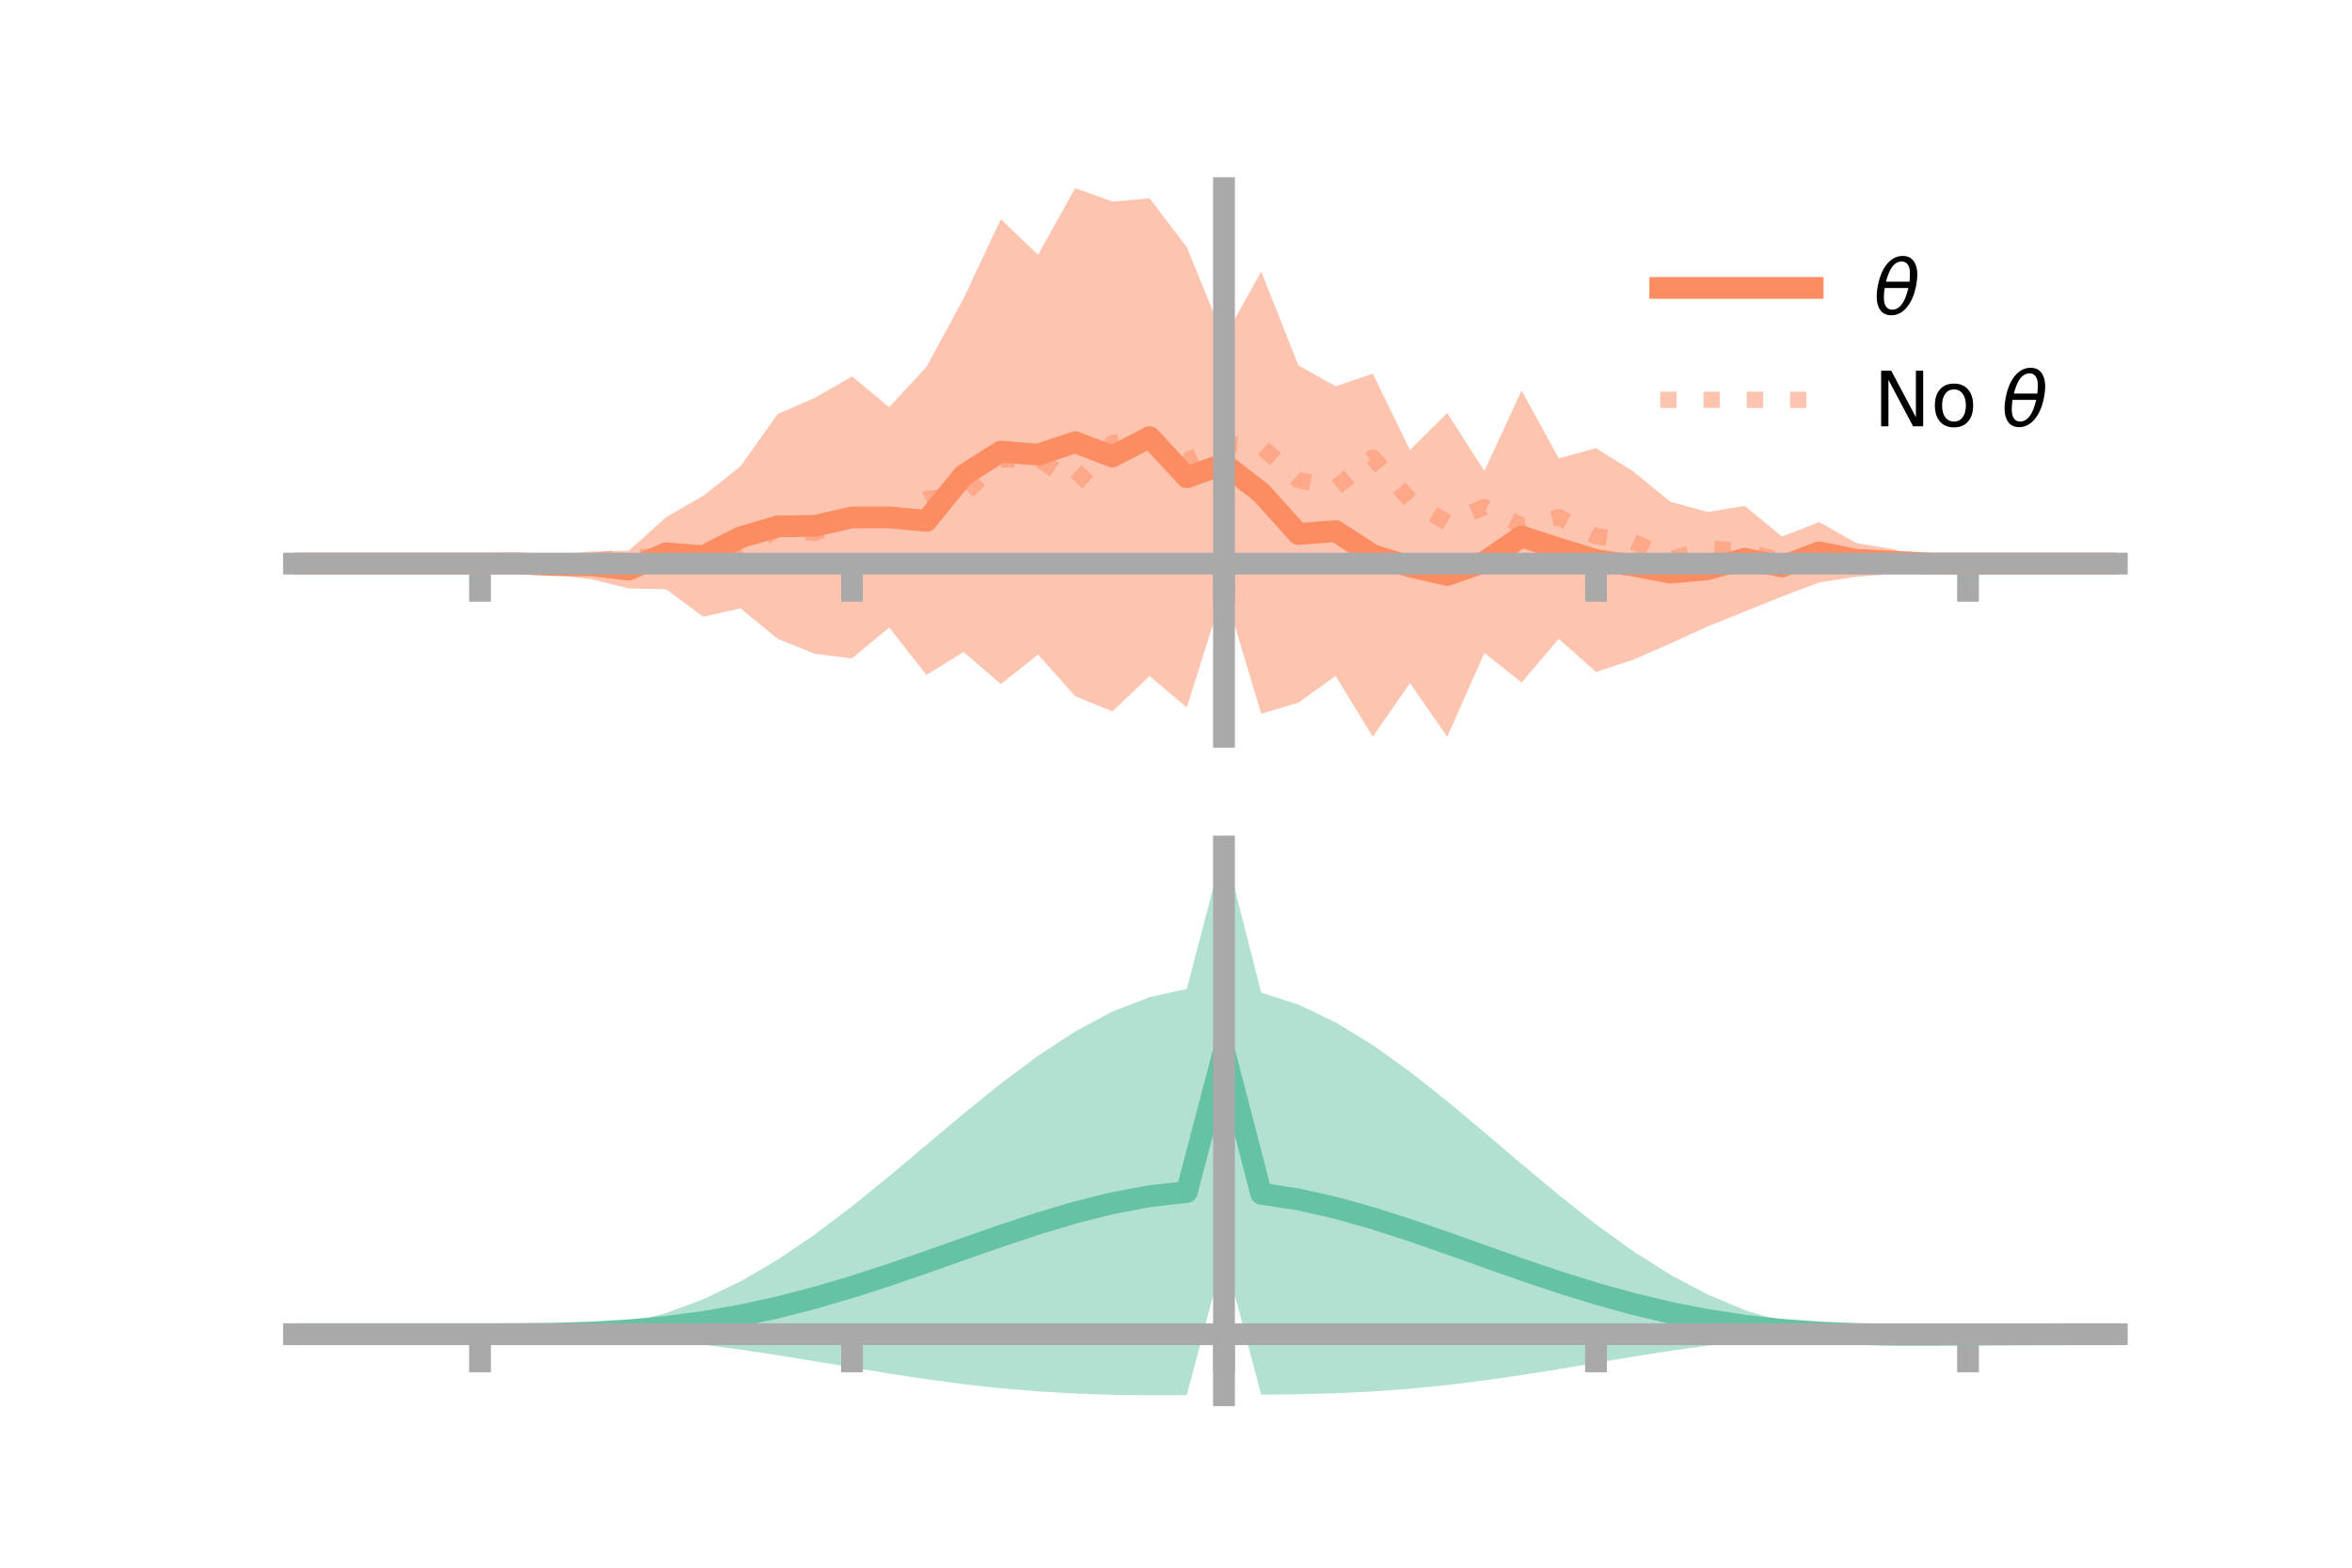
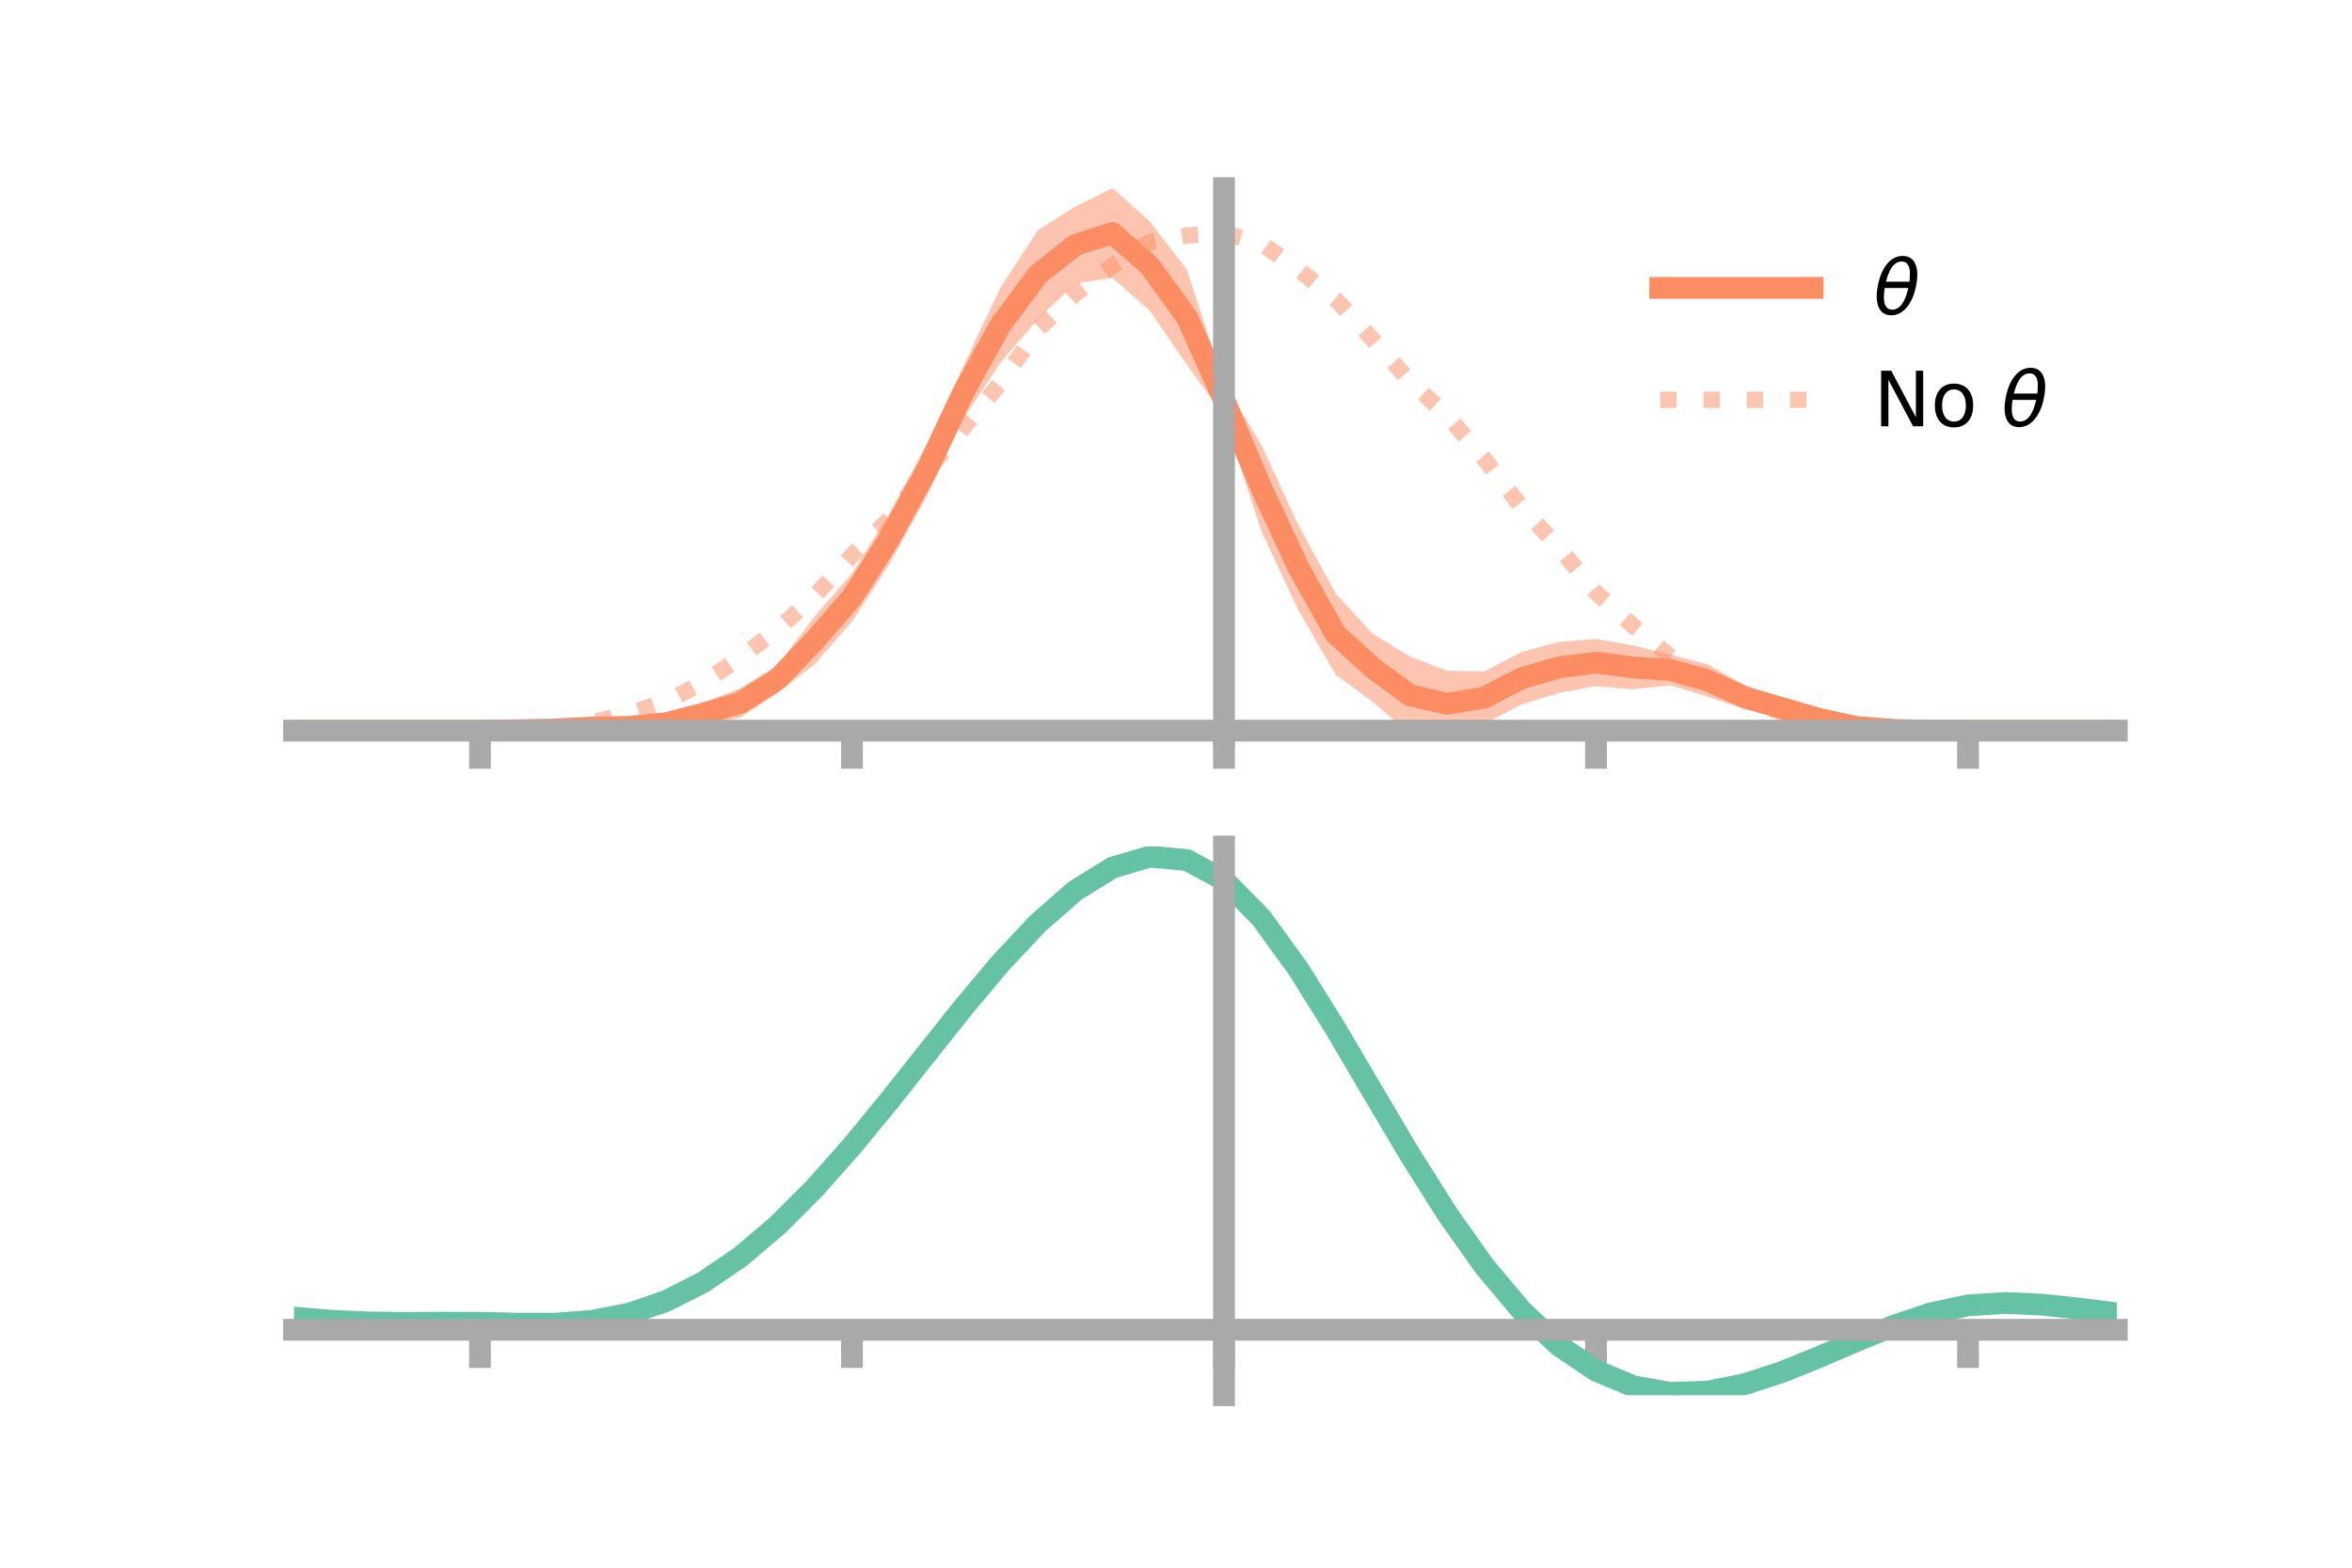
<svg xmlns="http://www.w3.org/2000/svg" xmlns:xlink="http://www.w3.org/1999/xlink" height="144pt" version="1.1" viewBox="0 0 216 144" width="216pt">
  <defs>
    <style type="text/css">*{stroke-linecap:butt;stroke-linejoin:round;}</style>
  </defs>
  <g id="figure_1">
    <g id="patch_1">
      <path d="M 0 144  L 216 144  L 216 0  L 0 0  z " style="fill:none;" />
    </g>
    <g id="axes_1">
      <g id="patch_2">
        <path d="M 27 67.68  L 194.4 67.68  L 194.4 17.28  L 27 17.28  z " style="fill:none;" />
      </g>
      <g id="PolyCollection_1">
-         <path clip-path="url(#p69cd1c4efd)" d="M 27 51.771  L 27 51.771  L 30.416 51.771  L 33.833 51.771  L 37.249 51.771  L 40.665 51.771  L 44.082 51.771  L 47.498 51.639  L 50.914 51.012  L 54.331 50.653  L 57.747 50.587  L 61.163 47.516  L 64.58 45.539  L 67.996 42.849  L 71.412 38.033  L 74.829 36.544  L 78.245 34.574  L 81.661 37.401  L 85.078 33.702  L 88.494 27.408  L 91.91 20.131  L 95.327 23.403  L 98.743 17.28  L 102.159 18.511  L 105.576 18.212  L 108.992 22.704  L 112.408 31.08  L 115.824 24.941  L 119.241 33.562  L 122.657 35.479  L 126.073 34.318  L 129.49 41.341  L 132.906 37.94  L 136.322 43.256  L 139.739 35.868  L 143.155 42.104  L 146.571 41.162  L 149.988 43.303  L 153.404 46.087  L 156.82 47.025  L 160.237 46.472  L 163.653 49.281  L 167.069 47.96  L 170.486 49.881  L 173.902 50.455  L 177.318 51.634  L 180.735 51.771  L 184.151 51.771  L 187.567 51.771  L 190.984 51.771  L 194.4 51.771  L 194.4 51.771  L 194.4 51.771  L 190.984 51.771  L 187.567 51.771  L 184.151 51.771  L 180.735 51.771  L 177.318 51.904  L 173.902 52.723  L 170.486 52.979  L 167.069 53.5  L 163.653 54.794  L 160.237 56.167  L 156.82 57.55  L 153.404 59.106  L 149.988 60.603  L 146.571 61.723  L 143.155 58.685  L 139.739 62.692  L 136.322 59.979  L 132.906 67.68  L 129.49 62.748  L 126.073 67.673  L 122.657 62.092  L 119.241 64.542  L 115.824 65.564  L 112.408 54.156  L 108.992 64.982  L 105.576 62.096  L 102.159 65.356  L 98.743 63.953  L 95.327 60.126  L 91.91 62.833  L 88.494 59.891  L 85.078 61.993  L 81.661 57.645  L 78.245 60.474  L 74.829 60.066  L 71.412 58.67  L 67.996 55.881  L 64.58 56.649  L 61.163 54.122  L 57.747 54.053  L 54.331 53.214  L 50.914 52.799  L 47.498 51.863  L 44.082 51.771  L 40.665 51.771  L 37.249 51.771  L 33.833 51.771  L 30.416 51.771  L 27 51.771  z " style="fill:#fc8d62;fill-opacity:0.5;" />
+         <path clip-path="url(#p0957dc2377)" d="M 27 67.114  L 27 67.114  L 30.416 67.114  L 33.833 67.114  L 37.249 67.114  L 40.665 67.114  L 44.082 67.11  L 47.498 67.013  L 50.914 66.782  L 54.331 66.482  L 57.747 66.274  L 61.163 65.666  L 64.58 64.572  L 67.996 63.204  L 71.412 61.105  L 74.829 56.597  L 78.245 52.658  L 81.661 47.184  L 85.078 40.855  L 88.494 33.577  L 91.91 26.363  L 95.327 21.133  L 98.743 18.983  L 102.159 17.28  L 105.576 20.313  L 108.992 24.76  L 112.408 35.187  L 115.824 40.818  L 119.241 48.222  L 122.657 54.503  L 126.073 58.229  L 129.49 60.308  L 132.906 61.618  L 136.322 61.673  L 139.739 59.894  L 143.155 58.962  L 146.571 58.698  L 149.988 59.288  L 153.404 60.135  L 156.82 61.017  L 160.237 62.944  L 163.653 64.207  L 167.069 65.53  L 170.486 66.404  L 173.902 66.792  L 177.318 67.066  L 180.735 67.113  L 184.151 67.114  L 187.567 67.114  L 190.984 67.114  L 194.4 67.114  L 194.4 67.114  L 194.4 67.114  L 190.984 67.114  L 187.567 67.114  L 184.151 67.114  L 180.735 67.118  L 177.318 67.189  L 173.902 67.285  L 170.486 67.165  L 167.069 66.547  L 163.653 65.888  L 160.237 65.159  L 156.82 63.993  L 153.404 62.95  L 149.988 63.323  L 146.571 63.03  L 143.155 63.651  L 139.739 64.714  L 136.322 66.475  L 132.906 67.68  L 129.49 67.433  L 126.073 64.475  L 122.657 61.971  L 119.241 56.053  L 115.824 48.755  L 112.408 38.241  L 108.992 33.501  L 105.576 28.516  L 102.159 25.527  L 98.743 26.038  L 95.327 29.304  L 91.91 33.273  L 88.494 38.441  L 85.078 45.643  L 81.661 51.838  L 78.245 57.103  L 74.829 61.015  L 71.412 63.669  L 67.996 65.915  L 64.58 66.536  L 61.163 67.208  L 57.747 67.27  L 54.331 67.182  L 50.914 67.232  L 47.498 67.141  L 44.082 67.116  L 40.665 67.114  L 37.249 67.114  L 33.833 67.114  L 30.416 67.114  L 27 67.114  z " style="fill:#fc8d62;fill-opacity:0.5;" />
      </g>
      <g id="matplotlib.axis_1">
        <g id="xtick_1">
          <g id="line2d_1">
            <defs>
-               <path d="M 0 0  L 0 3.5  " id="m406f933c32" style="stroke:#a9a9a9;stroke-width:2;" />
+               <path d="M 0 0  L 0 3.5  " id="m9eb4d82f28" style="stroke:#a9a9a9;stroke-width:2;" />
            </defs>
            <g>
-               <use style="fill:#a9a9a9;stroke:#a9a9a9;stroke-width:2;" x="44.082" xlink:href="#m406f933c32" y="51.771" />
+               <use style="fill:#a9a9a9;stroke:#a9a9a9;stroke-width:2;" x="44.082" xlink:href="#m9eb4d82f28" y="67.114" />
            </g>
          </g>
        </g>
        <g id="xtick_2">
          <g id="line2d_2">
            <g>
-               <use style="fill:#a9a9a9;stroke:#a9a9a9;stroke-width:2;" x="78.245" xlink:href="#m406f933c32" y="51.771" />
+               <use style="fill:#a9a9a9;stroke:#a9a9a9;stroke-width:2;" x="78.245" xlink:href="#m9eb4d82f28" y="67.114" />
            </g>
          </g>
        </g>
        <g id="xtick_3">
          <g id="line2d_3">
            <g>
-               <use style="fill:#a9a9a9;stroke:#a9a9a9;stroke-width:2;" x="112.408" xlink:href="#m406f933c32" y="51.771" />
+               <use style="fill:#a9a9a9;stroke:#a9a9a9;stroke-width:2;" x="112.408" xlink:href="#m9eb4d82f28" y="67.114" />
            </g>
          </g>
        </g>
        <g id="xtick_4">
          <g id="line2d_4">
            <g>
-               <use style="fill:#a9a9a9;stroke:#a9a9a9;stroke-width:2;" x="146.571" xlink:href="#m406f933c32" y="51.771" />
+               <use style="fill:#a9a9a9;stroke:#a9a9a9;stroke-width:2;" x="146.571" xlink:href="#m9eb4d82f28" y="67.114" />
            </g>
          </g>
        </g>
        <g id="xtick_5">
          <g id="line2d_5">
            <g>
-               <use style="fill:#a9a9a9;stroke:#a9a9a9;stroke-width:2;" x="180.735" xlink:href="#m406f933c32" y="51.771" />
+               <use style="fill:#a9a9a9;stroke:#a9a9a9;stroke-width:2;" x="180.735" xlink:href="#m9eb4d82f28" y="67.114" />
            </g>
          </g>
        </g>
      </g>
      <g id="matplotlib.axis_2" />
      <g id="line2d_6">
-         <path clip-path="url(#p69cd1c4efd)" d="M 27 51.771  L 30.416 51.771  L 33.833 51.771  L 37.249 51.771  L 40.665 51.771  L 44.082 51.771  L 47.498 51.751  L 50.914 51.905  L 54.331 51.933  L 57.747 52.32  L 61.163 50.819  L 64.58 51.094  L 67.996 49.365  L 71.412 48.351  L 74.829 48.305  L 78.245 47.524  L 81.661 47.523  L 85.078 47.847  L 88.494 43.649  L 91.91 41.482  L 95.327 41.764  L 98.743 40.617  L 102.159 41.934  L 105.576 40.154  L 108.992 43.843  L 112.408 42.618  L 115.824 45.253  L 119.241 49.052  L 122.657 48.786  L 126.073 50.996  L 129.49 52.045  L 132.906 52.81  L 136.322 51.618  L 139.739 49.28  L 143.155 50.394  L 146.571 51.442  L 149.988 51.953  L 153.404 52.596  L 156.82 52.288  L 160.237 51.32  L 163.653 52.038  L 167.069 50.73  L 170.486 51.43  L 173.902 51.589  L 177.318 51.769  L 180.735 51.771  L 184.151 51.771  L 187.567 51.771  L 190.984 51.771  L 194.4 51.771  " style="fill:none;stroke:#fc8d62;stroke-linecap:square;stroke-width:2;" />
+         <path clip-path="url(#p0957dc2377)" d="M 27 67.114  L 30.416 67.114  L 33.833 67.114  L 37.249 67.114  L 40.665 67.114  L 44.082 67.113  L 47.498 67.077  L 50.914 67.007  L 54.331 66.832  L 57.747 66.772  L 61.163 66.437  L 64.58 65.554  L 67.996 64.559  L 71.412 62.387  L 74.829 58.806  L 78.245 54.881  L 81.661 49.511  L 85.078 43.249  L 88.494 36.009  L 91.91 29.818  L 95.327 25.219  L 98.743 22.511  L 102.159 21.403  L 105.576 24.415  L 108.992 29.131  L 112.408 36.714  L 115.824 44.786  L 119.241 52.137  L 122.657 58.237  L 126.073 61.352  L 129.49 63.87  L 132.906 64.649  L 136.322 64.074  L 139.739 62.304  L 143.155 61.307  L 146.571 60.864  L 149.988 61.306  L 153.404 61.542  L 156.82 62.505  L 160.237 64.051  L 163.653 65.048  L 167.069 66.038  L 170.486 66.784  L 173.902 67.039  L 177.318 67.128  L 180.735 67.116  L 184.151 67.114  L 187.567 67.114  L 190.984 67.114  L 194.4 67.114  " style="fill:none;stroke:#fc8d62;stroke-linecap:square;stroke-width:2;" />
      </g>
      <g id="line2d_7">
-         <path clip-path="url(#p69cd1c4efd)" d="M 27 51.771  L 30.416 51.771  L 33.833 51.771  L 37.249 51.771  L 40.665 51.771  L 44.082 51.771  L 47.498 51.77  L 50.914 51.691  L 54.331 51.57  L 57.747 51.156  L 61.163 51.145  L 64.58 51.304  L 67.996 50.649  L 71.412 48.608  L 74.829 48.963  L 78.245 47.597  L 81.661 47.997  L 85.078 45.843  L 88.494 45.433  L 91.91 42.208  L 95.327 42.117  L 98.743 44.464  L 102.159 40.711  L 105.576 40.154  L 108.992 42.324  L 112.408 40.744  L 115.824 41.014  L 119.241 44.09  L 122.657 44.801  L 126.073 42.03  L 129.49 45.933  L 132.906 47.996  L 136.322 46.572  L 139.739 48.284  L 143.155 47.495  L 146.571 49.258  L 149.988 49.758  L 153.404 51.38  L 156.82 50.378  L 160.237 50.615  L 163.653 51.538  L 167.069 51.838  L 170.486 51.673  L 173.902 51.829  L 177.318 51.772  L 180.735 51.771  L 184.151 51.771  L 187.567 51.771  L 190.984 51.771  L 194.4 51.771  " style="fill:none;stroke:#fc8d62;stroke-dasharray:1.5,2.475;stroke-dashoffset:0;stroke-opacity:0.5;stroke-width:1.5;" />
+         <path clip-path="url(#p0957dc2377)" d="M 27 67.114  L 30.416 67.114  L 33.833 67.114  L 37.249 67.114  L 40.665 67.114  L 44.082 67.114  L 47.498 67.079  L 50.914 66.865  L 54.331 66.363  L 57.747 65.552  L 61.163 64.459  L 64.58 62.702  L 67.996 60.393  L 71.412 57.815  L 74.829 54.72  L 78.245 50.998  L 81.661 47.698  L 85.078 43.312  L 88.494 39.29  L 91.91 35.135  L 95.327 30.247  L 98.743 27.01  L 102.159 24.403  L 105.576 22.233  L 108.992 21.633  L 112.408 21.403  L 115.824 22.353  L 119.241 24.756  L 122.657 27.469  L 126.073 31.183  L 129.49 35.04  L 132.906 38.161  L 136.322 42.167  L 139.739 46.59  L 143.155 50.282  L 146.571 54.439  L 149.988 57.507  L 153.404 60.314  L 156.82 62.627  L 160.237 64.237  L 163.653 65.428  L 167.069 66.404  L 170.486 66.907  L 173.902 67.082  L 177.318 67.113  L 180.735 67.115  L 184.151 67.114  L 187.567 67.114  L 190.984 67.114  L 194.4 67.114  " style="fill:none;stroke:#fc8d62;stroke-dasharray:1.5,2.475;stroke-dashoffset:0;stroke-opacity:0.5;stroke-width:1.5;" />
      </g>
      <g id="patch_3">
        <path d="M 112.408 67.68  L 112.408 17.28  " style="fill:none;stroke:#a9a9a9;stroke-linecap:square;stroke-linejoin:miter;stroke-width:2;" />
      </g>
      <g id="patch_4">
        <path d="M 194.4 67.68  L 194.4 17.28  " style="fill:none;" />
      </g>
      <g id="patch_5">
-         <path d="M 27 51.771  L 194.4 51.771  " style="fill:none;stroke:#a9a9a9;stroke-linecap:square;stroke-linejoin:miter;stroke-width:2;" />
+         <path d="M 27 67.114  L 194.4 67.114  " style="fill:none;stroke:#a9a9a9;stroke-linecap:square;stroke-linejoin:miter;stroke-width:2;" />
      </g>
      <g id="patch_6">
        <path d="M 27 17.28  L 194.4 17.28  " style="fill:none;" />
      </g>
      <g id="legend_1">
        <g id="line2d_8">
          <path d="M 152.47 26.449  L 166.47 26.449  " style="fill:none;stroke:#fc8d62;stroke-linecap:square;stroke-width:2;" />
        </g>
        <g id="line2d_9" />
        <g id="text_1">
          <g transform="translate(172.07 28.89891)scale(0.07 -0.07)">
            <defs>
              <path d="M 45.516 34.672  L 14.453 34.672  Q 12.359 20.062 14.5 13.875  Q 17.188 6.25 24.469 6.25  Q 31.781 6.25 37.359 13.922  Q 42.234 20.656 45.516 34.672  z M 47.016 42.969  Q 48.344 56.844 46.625 61.719  Q 43.953 69.438 36.766 69.438  Q 29.297 69.438 23.828 61.812  Q 19.531 55.672 16.156 42.969  z M 38.188 76.766  Q 49.906 76.766 54.594 66.406  Q 59.281 56.109 55.719 37.844  Q 52.203 19.625 43.453 9.281  Q 34.766 -1.125 23.047 -1.125  Q 11.281 -1.125 6.641 9.281  Q 2 19.625 5.516 37.844  Q 9.078 56.109 17.719 66.406  Q 26.422 76.766 38.188 76.766  z " id="DejaVuSans-Oblique-952" />
            </defs>
            <use transform="translate(0 0.234375)" xlink:href="#DejaVuSans-Oblique-952" />
          </g>
        </g>
        <g id="line2d_10">
          <path d="M 152.47 36.724  L 166.47 36.724  " style="fill:none;stroke:#fc8d62;stroke-dasharray:1.5,2.475;stroke-dashoffset:0;stroke-opacity:0.5;stroke-width:1.5;" />
        </g>
        <g id="line2d_11" />
        <g id="text_2">
          <g transform="translate(172.07 39.17359)scale(0.07 -0.07)">
            <defs>
              <path d="M 9.812 72.906  L 23.094 72.906  L 55.422 11.922  L 55.422 72.906  L 64.984 72.906  L 64.984 0  L 51.703 0  L 19.391 60.984  L 19.391 0  L 9.812 0  z " id="DejaVuSans-78" />
              <path d="M 30.609 48.391  Q 23.391 48.391 19.188 42.75  Q 14.984 37.109 14.984 27.297  Q 14.984 17.484 19.156 11.844  Q 23.344 6.203 30.609 6.203  Q 37.797 6.203 41.984 11.859  Q 46.188 17.531 46.188 27.297  Q 46.188 37.016 41.984 42.703  Q 37.797 48.391 30.609 48.391  z M 30.609 56  Q 42.328 56 49.016 48.375  Q 55.719 40.766 55.719 27.297  Q 55.719 13.875 49.016 6.219  Q 42.328 -1.422 30.609 -1.422  Q 18.844 -1.422 12.172 6.219  Q 5.516 13.875 5.516 27.297  Q 5.516 40.766 12.172 48.375  Q 18.844 56 30.609 56  z " id="DejaVuSans-111" />
              <path id="DejaVuSans-32" />
            </defs>
            <use transform="translate(0 0.234375)" xlink:href="#DejaVuSans-78" />
            <use transform="translate(74.80469 0.234375)" xlink:href="#DejaVuSans-111" />
            <use transform="translate(135.9863 0.234375)" xlink:href="#DejaVuSans-32" />
            <use transform="translate(167.7734 0.234375)" xlink:href="#DejaVuSans-Oblique-952" />
          </g>
        </g>
      </g>
    </g>
    <g id="axes_2">
      <g id="patch_7">
        <path d="M 27 128.16  L 194.4 128.16  L 194.4 77.76  L 27 77.76  z " style="fill:none;" />
      </g>
      <g id="PolyCollection_2">
-         <path clip-path="url(#p34c0bd0046)" d="M 27 122.558  L 27 122.552  L 30.416 122.554  L 33.833 122.554  L 37.249 122.554  L 40.665 122.554  L 44.082 122.554  L 47.498 122.535  L 50.914 122.414  L 54.331 122.099  L 57.747 121.517  L 61.163 120.61  L 64.58 119.343  L 67.996 117.706  L 71.412 115.711  L 74.829 113.393  L 78.245 110.809  L 81.661 108.037  L 85.078 105.165  L 88.494 102.295  L 91.91 99.53  L 95.327 96.978  L 98.743 94.742  L 102.159 92.918  L 105.576 91.59  L 108.992 90.829  L 112.408 77.76  L 115.824 91.181  L 119.241 92.277  L 122.657 93.909  L 126.073 95.995  L 129.49 98.443  L 132.906 101.15  L 136.322 104.011  L 139.739 106.918  L 143.155 109.769  L 146.571 112.468  L 149.988 114.931  L 153.404 117.092  L 156.82 118.902  L 160.237 120.338  L 163.653 121.399  L 167.069 122.103  L 170.486 122.441  L 173.902 122.464  L 177.318 122.474  L 180.735 122.499  L 184.151 122.52  L 187.567 122.534  L 190.984 122.544  L 194.4 122.549  L 194.4 122.563  L 194.4 122.563  L 190.984 122.574  L 187.567 122.594  L 184.151 122.628  L 180.735 122.68  L 177.318 122.741  L 173.902 122.74  L 170.486 122.643  L 167.069 122.697  L 163.653 122.9  L 160.237 123.206  L 156.82 123.604  L 153.404 124.082  L 149.988 124.618  L 146.571 125.187  L 143.155 125.759  L 139.739 126.305  L 136.322 126.799  L 132.906 127.223  L 129.49 127.562  L 126.073 127.812  L 122.657 127.977  L 119.241 128.07  L 115.824 128.111  L 112.408 115.205  L 108.992 128.155  L 105.576 128.16  L 102.159 128.117  L 98.743 128.005  L 95.327 127.808  L 91.91 127.52  L 88.494 127.143  L 85.078 126.687  L 81.661 126.168  L 78.245 125.609  L 74.829 125.037  L 71.412 124.482  L 67.996 123.969  L 64.58 123.523  L 61.163 123.159  L 57.747 122.886  L 54.331 122.704  L 50.914 122.602  L 47.498 122.561  L 44.082 122.554  L 40.665 122.554  L 37.249 122.554  L 33.833 122.554  L 30.416 122.555  L 27 122.558  z " style="fill:#66c2a5;fill-opacity:0.5;" />
+         <path clip-path="url(#pcedc9a4c1d)" d="M 27 121.071  L 27 120.992  L 30.416 121.288  L 33.833 121.447  L 37.249 121.485  L 40.665 121.461  L 44.082 121.464  L 47.498 121.546  L 50.914 121.549  L 54.331 121.293  L 57.747 120.632  L 61.163 119.452  L 64.58 117.683  L 67.996 115.303  L 71.412 112.332  L 74.829 108.828  L 78.245 104.887  L 81.661 100.634  L 85.078 96.227  L 88.494 91.846  L 91.91 87.692  L 95.327 83.981  L 98.743 80.936  L 102.159 78.787  L 105.576 77.76  L 108.992 78.077  L 112.408 79.943  L 115.824 83.469  L 119.241 88.244  L 122.657 93.795  L 126.073 99.688  L 129.49 105.542  L 132.906 111.043  L 136.322 115.947  L 139.739 120.078  L 143.155 123.33  L 146.571 125.665  L 149.988 127.104  L 153.404 127.719  L 156.82 127.619  L 160.237 126.943  L 163.653 125.845  L 167.069 124.49  L 170.486 123.046  L 173.902 121.678  L 177.318 120.55  L 180.735 119.822  L 184.151 119.603  L 187.567 119.767  L 190.984 120.143  L 194.4 120.588  L 194.4 120.691  L 194.4 120.691  L 190.984 120.271  L 187.567 119.914  L 184.151 119.761  L 180.735 119.986  L 177.318 120.725  L 173.902 121.886  L 170.486 123.304  L 167.069 124.803  L 163.653 126.209  L 160.237 127.346  L 156.82 128.047  L 153.404 128.16  L 149.988 127.557  L 146.571 126.142  L 143.155 123.858  L 139.739 120.694  L 136.322 116.688  L 132.906 111.937  L 129.49 106.605  L 126.073 100.925  L 122.657 95.2  L 119.241 89.802  L 115.824 85.156  L 112.408 81.725  L 108.992 79.915  L 105.576 79.612  L 102.159 80.61  L 98.743 82.69  L 95.327 85.627  L 91.91 89.199  L 88.494 93.189  L 85.078 97.387  L 81.661 101.604  L 78.245 105.666  L 74.829 109.425  L 71.412 112.765  L 67.996 115.597  L 64.58 117.87  L 61.163 119.571  L 57.747 120.721  L 54.331 121.375  L 50.914 121.629  L 47.498 121.623  L 44.082 121.54  L 40.665 121.532  L 37.249 121.546  L 33.833 121.5  L 30.416 121.347  L 27 121.071  z " style="fill:#66c2a5;fill-opacity:0.5;" />
      </g>
      <g id="matplotlib.axis_3">
        <g id="xtick_6">
          <g id="line2d_12">
            <g>
-               <use style="fill:#a9a9a9;stroke:#a9a9a9;stroke-width:2;" x="44.082" xlink:href="#m406f933c32" y="122.554" />
+               <use style="fill:#a9a9a9;stroke:#a9a9a9;stroke-width:2;" x="44.082" xlink:href="#m9eb4d82f28" y="122.147" />
            </g>
          </g>
        </g>
        <g id="xtick_7">
          <g id="line2d_13">
            <g>
-               <use style="fill:#a9a9a9;stroke:#a9a9a9;stroke-width:2;" x="78.245" xlink:href="#m406f933c32" y="122.554" />
+               <use style="fill:#a9a9a9;stroke:#a9a9a9;stroke-width:2;" x="78.245" xlink:href="#m9eb4d82f28" y="122.147" />
            </g>
          </g>
        </g>
        <g id="xtick_8">
          <g id="line2d_14">
            <g>
-               <use style="fill:#a9a9a9;stroke:#a9a9a9;stroke-width:2;" x="112.408" xlink:href="#m406f933c32" y="122.554" />
+               <use style="fill:#a9a9a9;stroke:#a9a9a9;stroke-width:2;" x="112.408" xlink:href="#m9eb4d82f28" y="122.147" />
            </g>
          </g>
        </g>
        <g id="xtick_9">
          <g id="line2d_15">
            <g>
-               <use style="fill:#a9a9a9;stroke:#a9a9a9;stroke-width:2;" x="146.571" xlink:href="#m406f933c32" y="122.554" />
+               <use style="fill:#a9a9a9;stroke:#a9a9a9;stroke-width:2;" x="146.571" xlink:href="#m9eb4d82f28" y="122.147" />
            </g>
          </g>
        </g>
        <g id="xtick_10">
          <g id="line2d_16">
            <g>
-               <use style="fill:#a9a9a9;stroke:#a9a9a9;stroke-width:2;" x="180.735" xlink:href="#m406f933c32" y="122.554" />
+               <use style="fill:#a9a9a9;stroke:#a9a9a9;stroke-width:2;" x="180.735" xlink:href="#m9eb4d82f28" y="122.147" />
            </g>
          </g>
        </g>
      </g>
      <g id="matplotlib.axis_4" />
      <g id="line2d_17">
-         <path clip-path="url(#p34c0bd0046)" d="M 27 122.555  L 30.416 122.554  L 33.833 122.554  L 37.249 122.554  L 40.665 122.554  L 44.082 122.554  L 47.498 122.548  L 50.914 122.508  L 54.331 122.401  L 57.747 122.201  L 61.163 121.884  L 64.58 121.433  L 67.996 120.838  L 71.412 120.096  L 74.829 119.215  L 78.245 118.209  L 81.661 117.102  L 85.078 115.926  L 88.494 114.719  L 91.91 113.525  L 95.327 112.393  L 98.743 111.373  L 102.159 110.518  L 105.576 109.875  L 108.992 109.492  L 112.408 96.482  L 115.824 109.646  L 119.241 110.173  L 122.657 110.943  L 126.073 111.904  L 129.49 113.002  L 132.906 114.186  L 136.322 115.405  L 139.739 116.611  L 143.155 117.764  L 146.571 118.827  L 149.988 119.775  L 153.404 120.587  L 156.82 121.253  L 160.237 121.772  L 163.653 122.15  L 167.069 122.4  L 170.486 122.542  L 173.902 122.602  L 177.318 122.607  L 180.735 122.589  L 184.151 122.574  L 187.567 122.564  L 190.984 122.559  L 194.4 122.556  " style="fill:none;stroke:#66c2a5;stroke-linecap:square;stroke-width:2;" />
+         <path clip-path="url(#pcedc9a4c1d)" d="M 27 121.031  L 30.416 121.317  L 33.833 121.473  L 37.249 121.515  L 40.665 121.496  L 44.082 121.502  L 47.498 121.584  L 50.914 121.589  L 54.331 121.334  L 57.747 120.676  L 61.163 119.511  L 64.58 117.777  L 67.996 115.45  L 71.412 112.548  L 74.829 109.127  L 78.245 105.276  L 81.661 101.119  L 85.078 96.807  L 88.494 92.517  L 91.91 88.446  L 95.327 84.804  L 98.743 81.813  L 102.159 79.699  L 105.576 78.686  L 108.992 78.996  L 112.408 80.834  L 115.824 84.312  L 119.241 89.023  L 122.657 94.498  L 126.073 100.306  L 129.49 106.074  L 132.906 111.49  L 136.322 116.317  L 139.739 120.386  L 143.155 123.594  L 146.571 125.904  L 149.988 127.331  L 153.404 127.939  L 156.82 127.833  L 160.237 127.145  L 163.653 126.027  L 167.069 124.647  L 170.486 123.175  L 173.902 121.782  L 177.318 120.638  L 180.735 119.904  L 184.151 119.682  L 187.567 119.841  L 190.984 120.207  L 194.4 120.64  " style="fill:none;stroke:#66c2a5;stroke-linecap:square;stroke-width:2;" />
      </g>
      <g id="patch_8">
        <path d="M 112.408 128.16  L 112.408 77.76  " style="fill:none;stroke:#a9a9a9;stroke-linecap:square;stroke-linejoin:miter;stroke-width:2;" />
      </g>
      <g id="patch_9">
        <path d="M 194.4 128.16  L 194.4 77.76  " style="fill:none;" />
      </g>
      <g id="patch_10">
-         <path d="M 27 122.554  L 194.4 122.554  " style="fill:none;stroke:#a9a9a9;stroke-linecap:square;stroke-linejoin:miter;stroke-width:2;" />
+         <path d="M 27 122.147  L 194.4 122.147  " style="fill:none;stroke:#a9a9a9;stroke-linecap:square;stroke-linejoin:miter;stroke-width:2;" />
      </g>
      <g id="patch_11">
        <path d="M 27 77.76  L 194.4 77.76  " style="fill:none;" />
      </g>
    </g>
  </g>
  <defs>
-     <clipPath id="p69cd1c4efd">
+     <clipPath id="p0957dc2377">
      <rect height="50.4" width="167.4" x="27" y="17.28" />
    </clipPath>
-     <clipPath id="p34c0bd0046">
+     <clipPath id="pcedc9a4c1d">
      <rect height="50.4" width="167.4" x="27" y="77.76" />
    </clipPath>
  </defs>
</svg>
